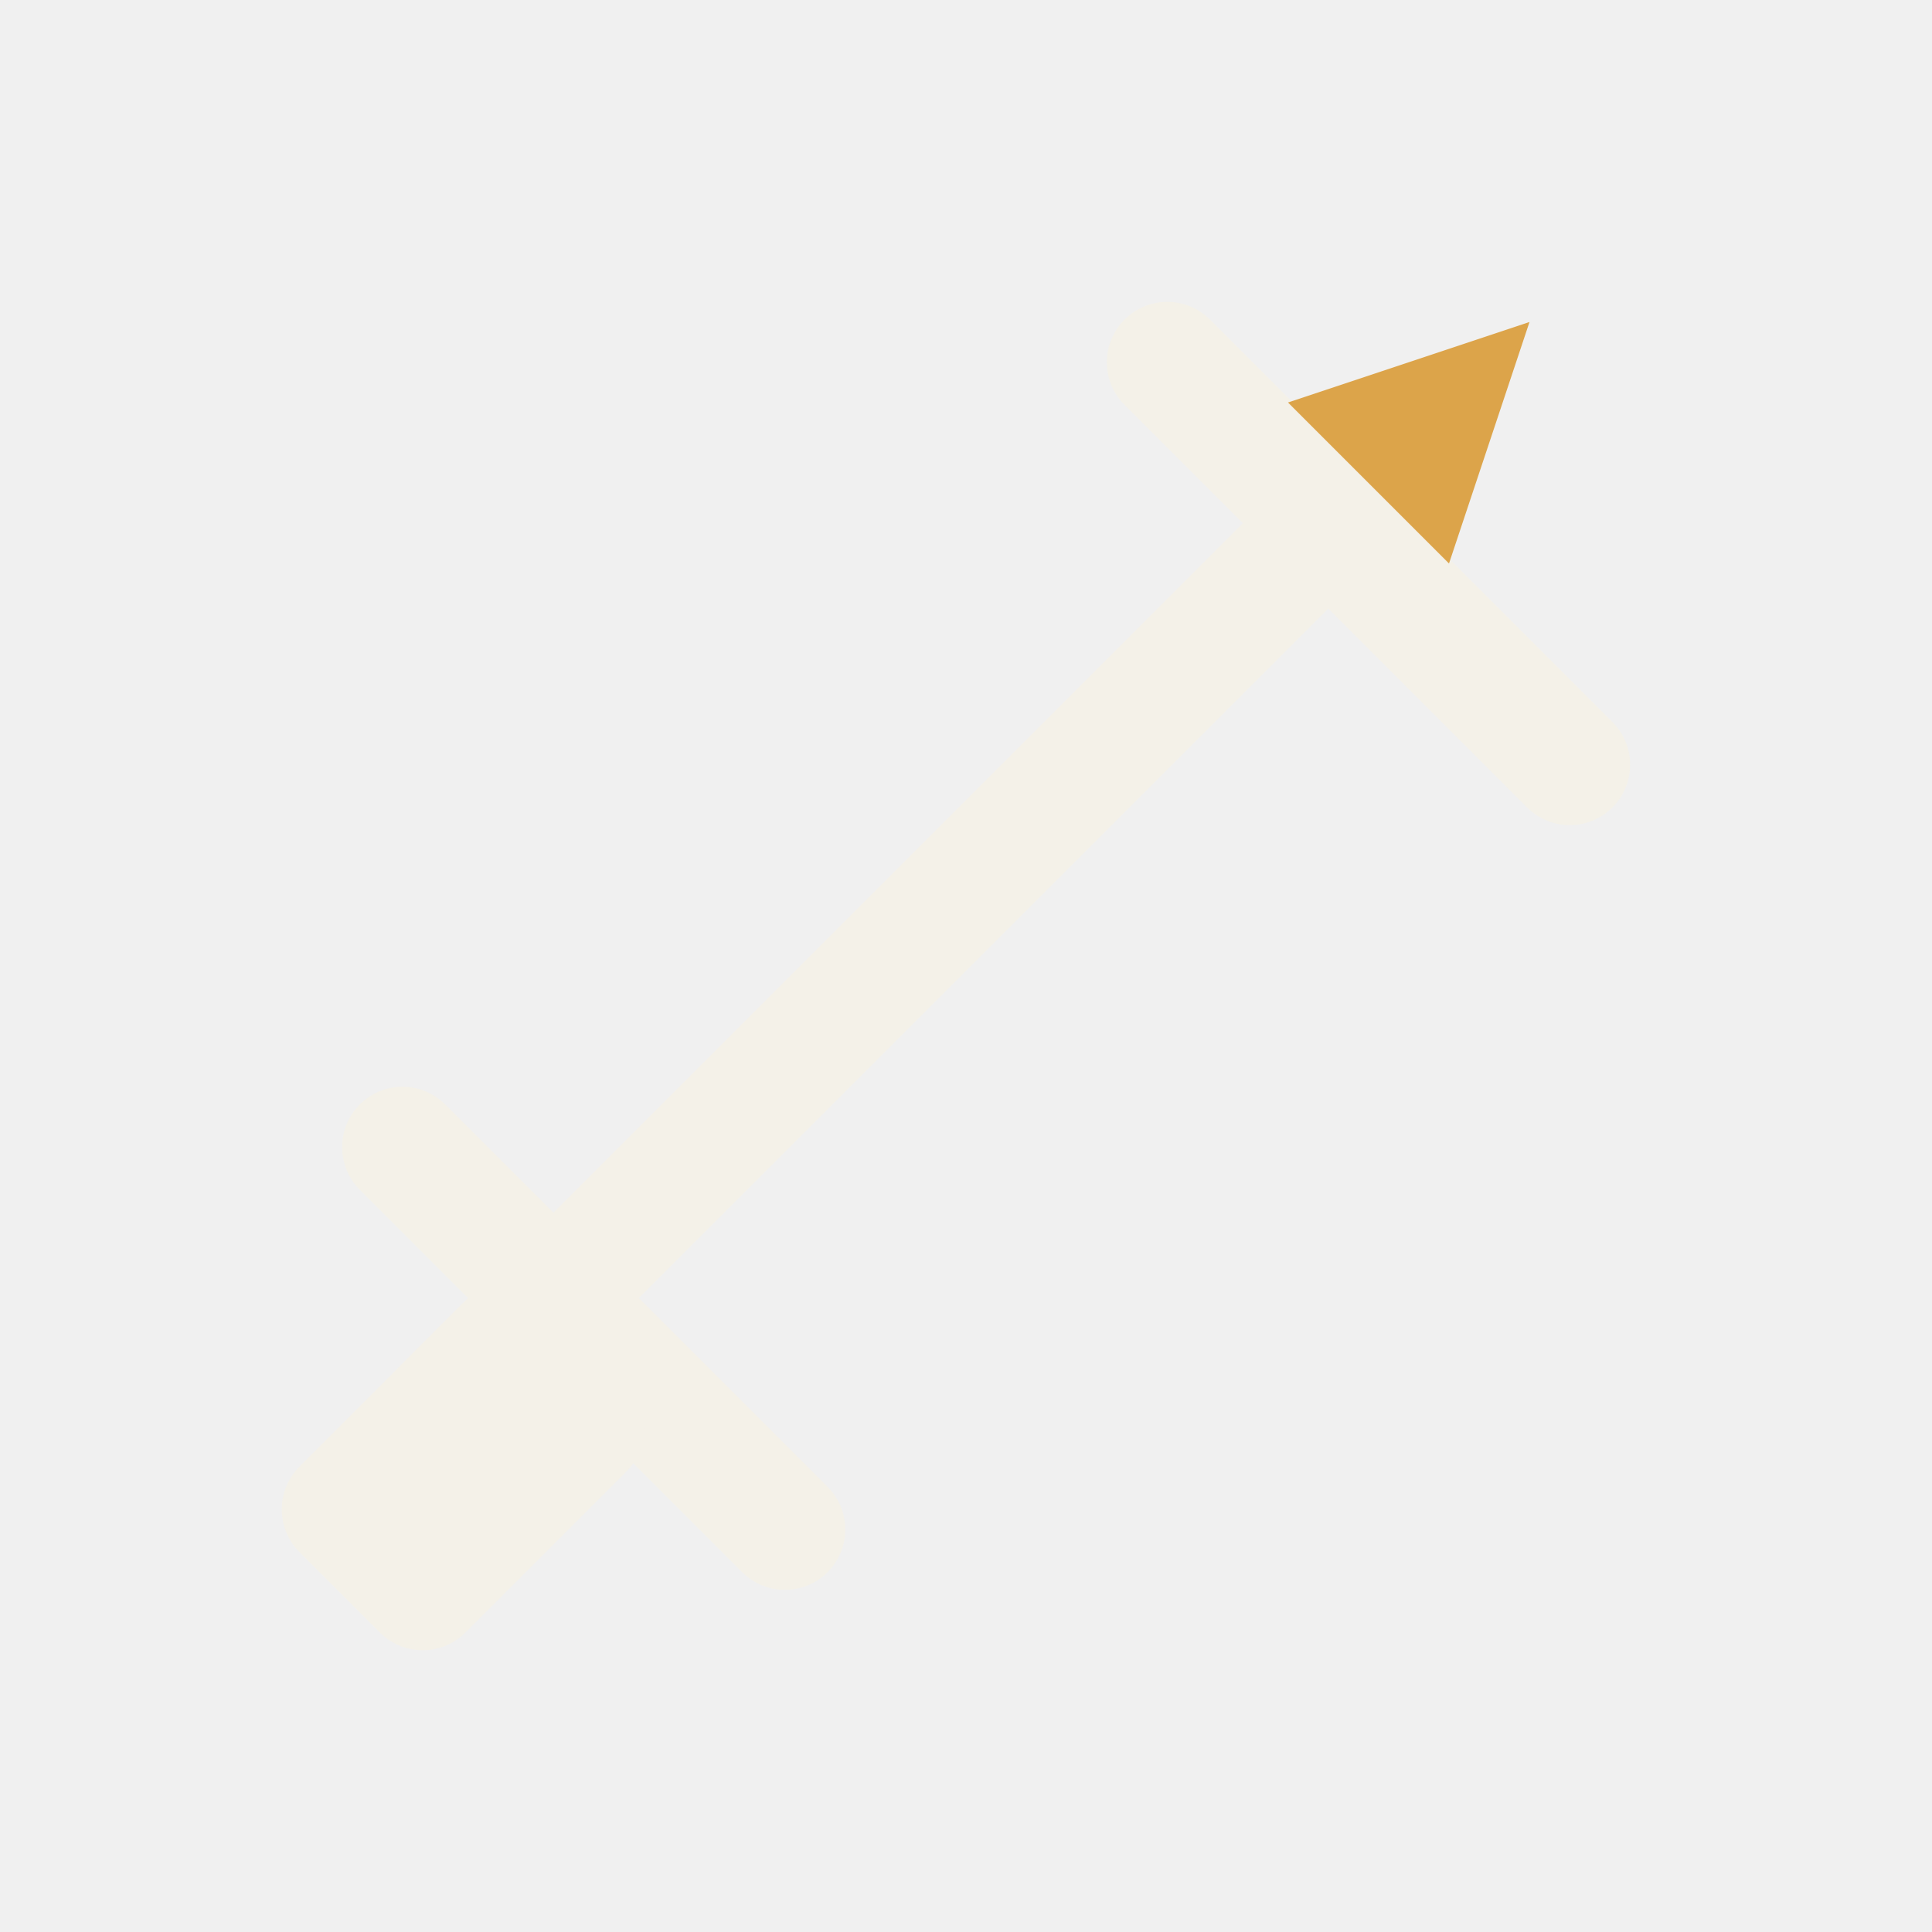
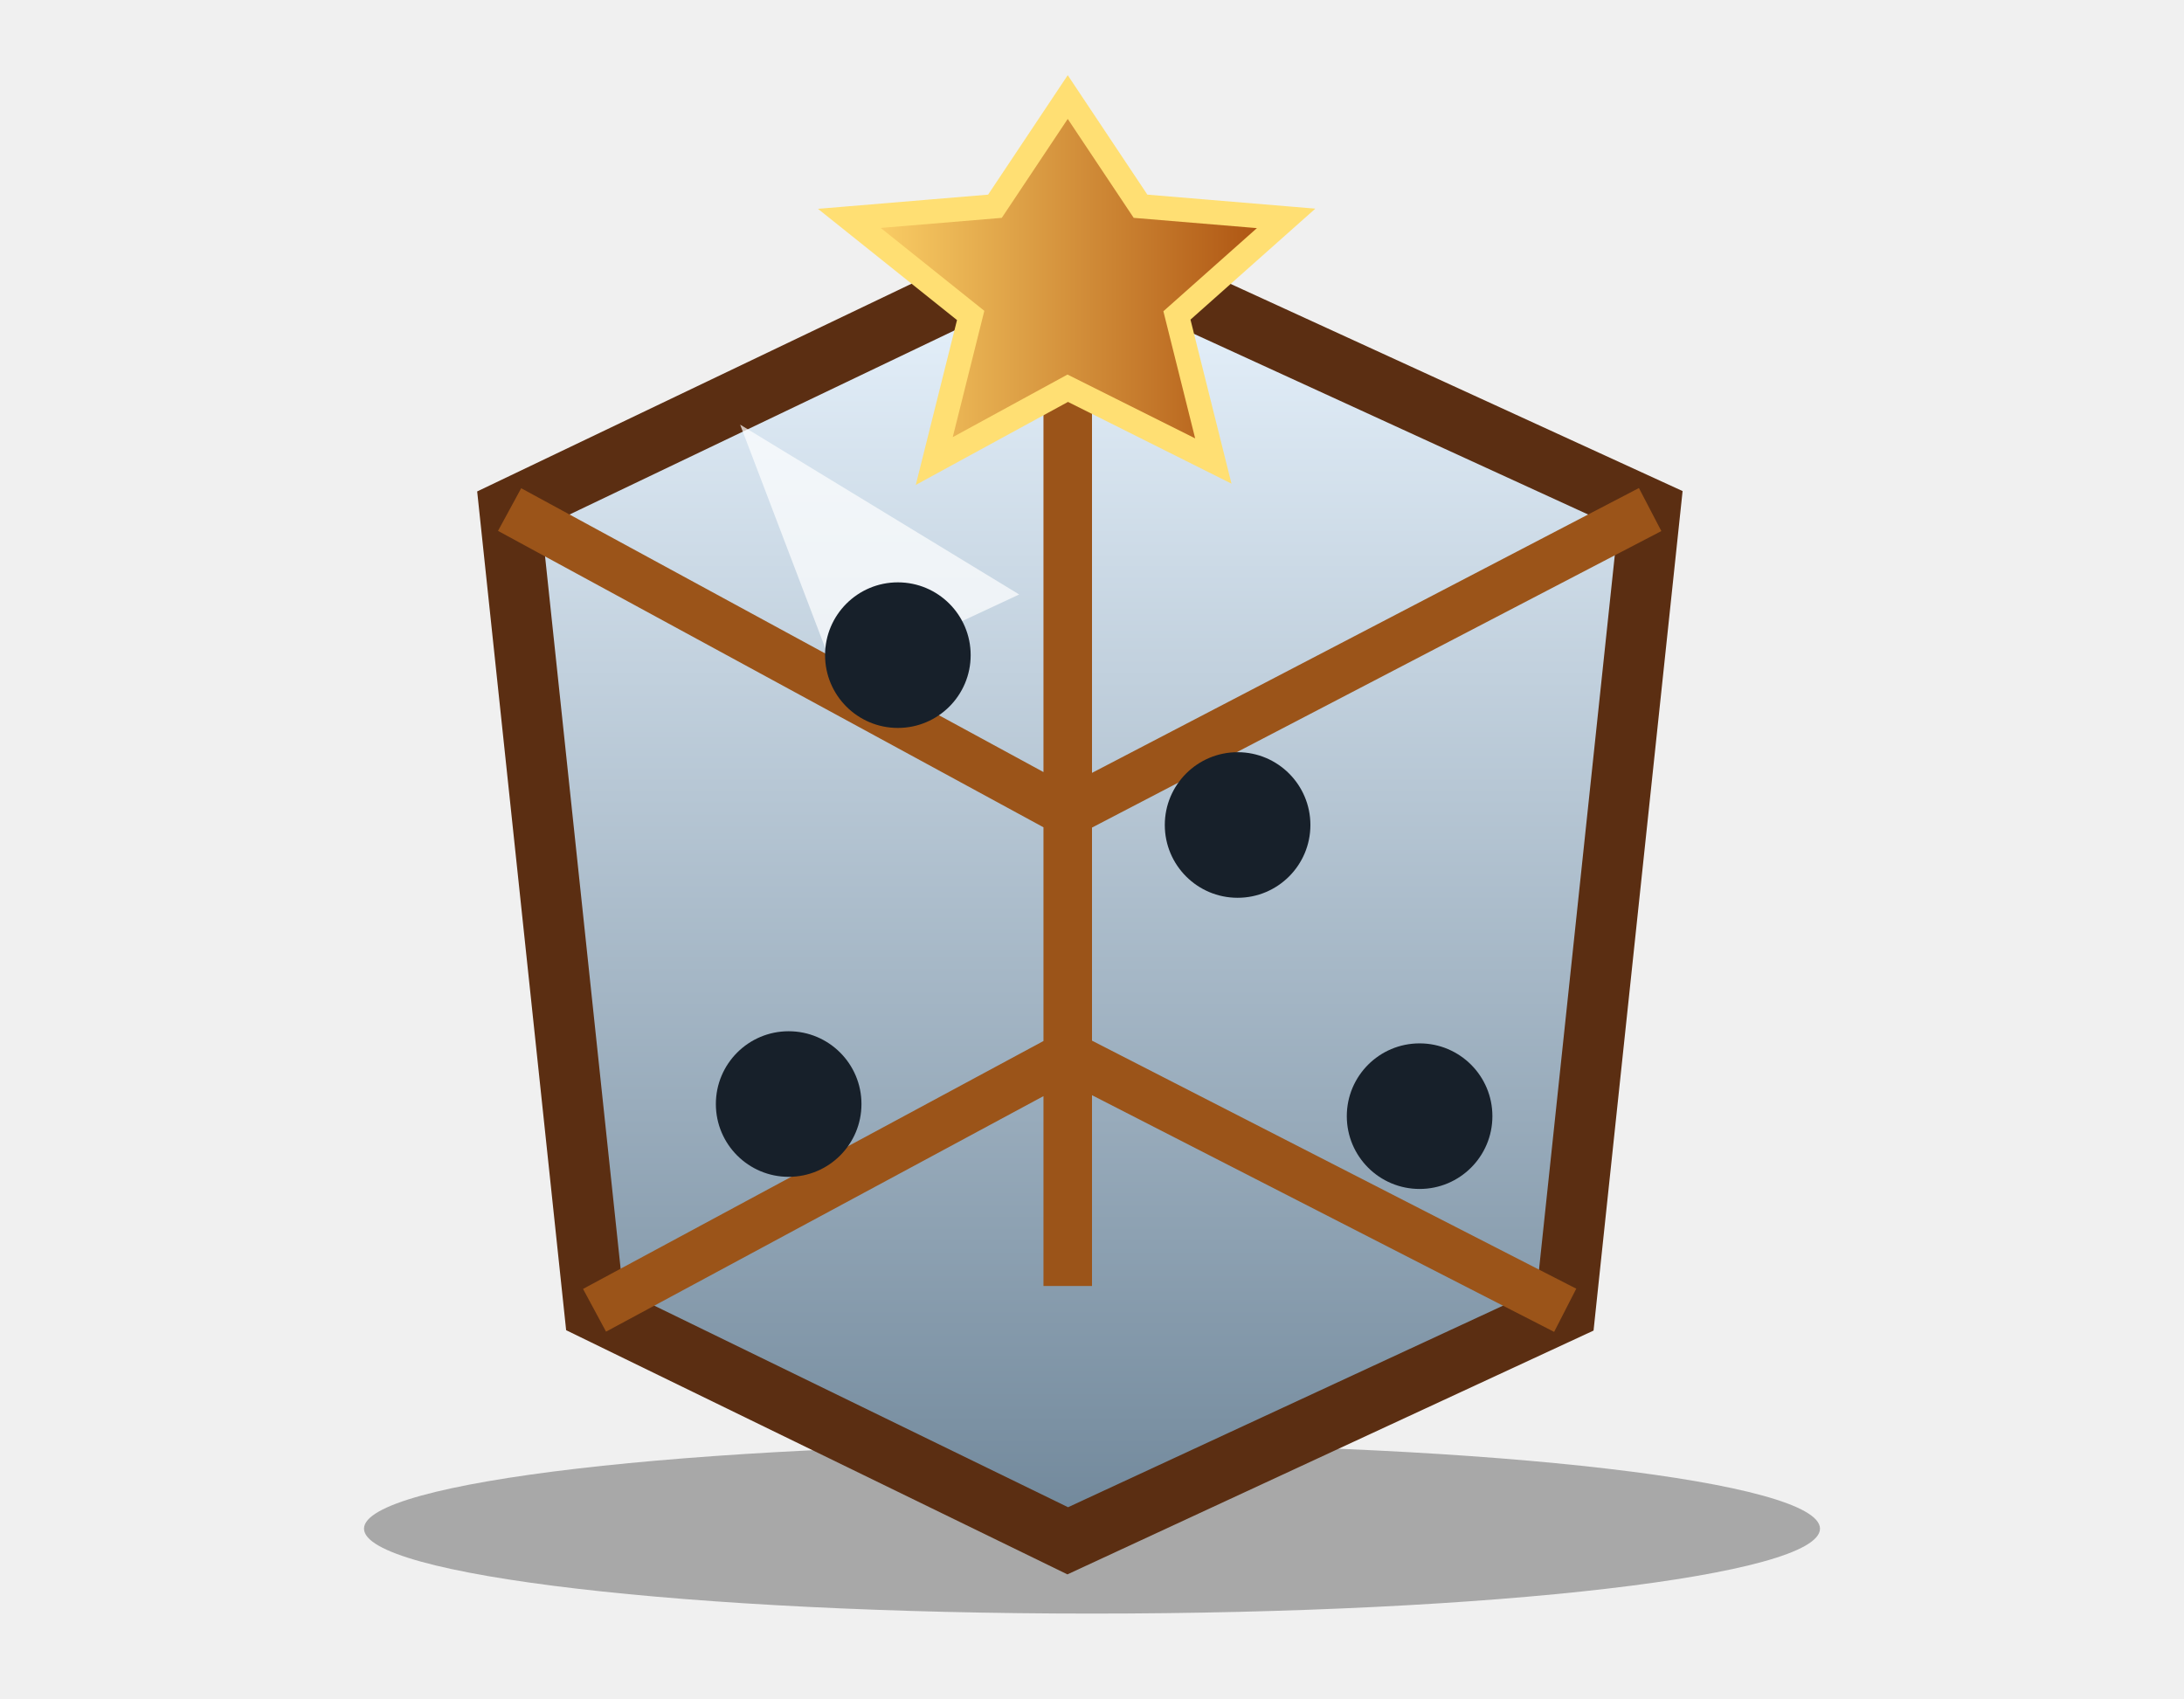
- <svg xmlns="http://www.w3.org/2000/svg" width="96" height="96" viewBox="0 0 96 96">
-   <g stroke="#f4f1e8" stroke-width="6" stroke-linecap="round" stroke-linejoin="round">
-     <path d="M22 70L69 23" />
-     <path d="M58 18l20 20" />
-     <path d="M20 57l19 19" />
-     <path d="M25 67l-8 8 4 4 8-8" />
-   </g>
-   <path d="M64 20l12-4-4 12" fill="#dca44a" />
+ <svg xmlns="http://www.w3.org/2000/svg" width="180" height="140">
+   <defs>
+     <linearGradient id="a" x2="0" y2="1">
+       <stop stop-color="#eaf5ff" />
+       <stop offset="1" stop-color="#70879a" />
+     </linearGradient>
+     <linearGradient id="b">
+       <stop stop-color="#ffd66b" />
+       <stop offset="1" stop-color="#a94d0d" />
+     </linearGradient>
+   </defs>
+   <ellipse cx="90" cy="126" rx="60" ry="7" fill="#000" opacity=".3" />
+   <path d="M88 20 42 42l7 66 39 19 41-19 7-66Z" fill="url(#a)" stroke="#5b2e12" stroke-width="5" />
+   <path d="M88 20v86M42 42l46 25 48-25M49 108l39-21 41 21" fill="none" stroke="#9b5419" stroke-width="4" />
+   <path d="M61 35 84 49 69 56Z" fill="#fff" opacity=".7" />
+   <circle cx="74" cy="54" r="6" fill="#17202a" />
+   <circle cx="102" cy="68" r="6" fill="#17202a" />
+   <circle cx="117" cy="92" r="6" fill="#17202a" />
+   <circle cx="65" cy="91" r="6" fill="#17202a" />
+   <path d="M88 8 94 17 106 18 97 26 100 38 88 32 77 38 80 26 70 18 82 17Z" fill="url(#b)" stroke="#ffdf73" stroke-width="2" />
</svg>
